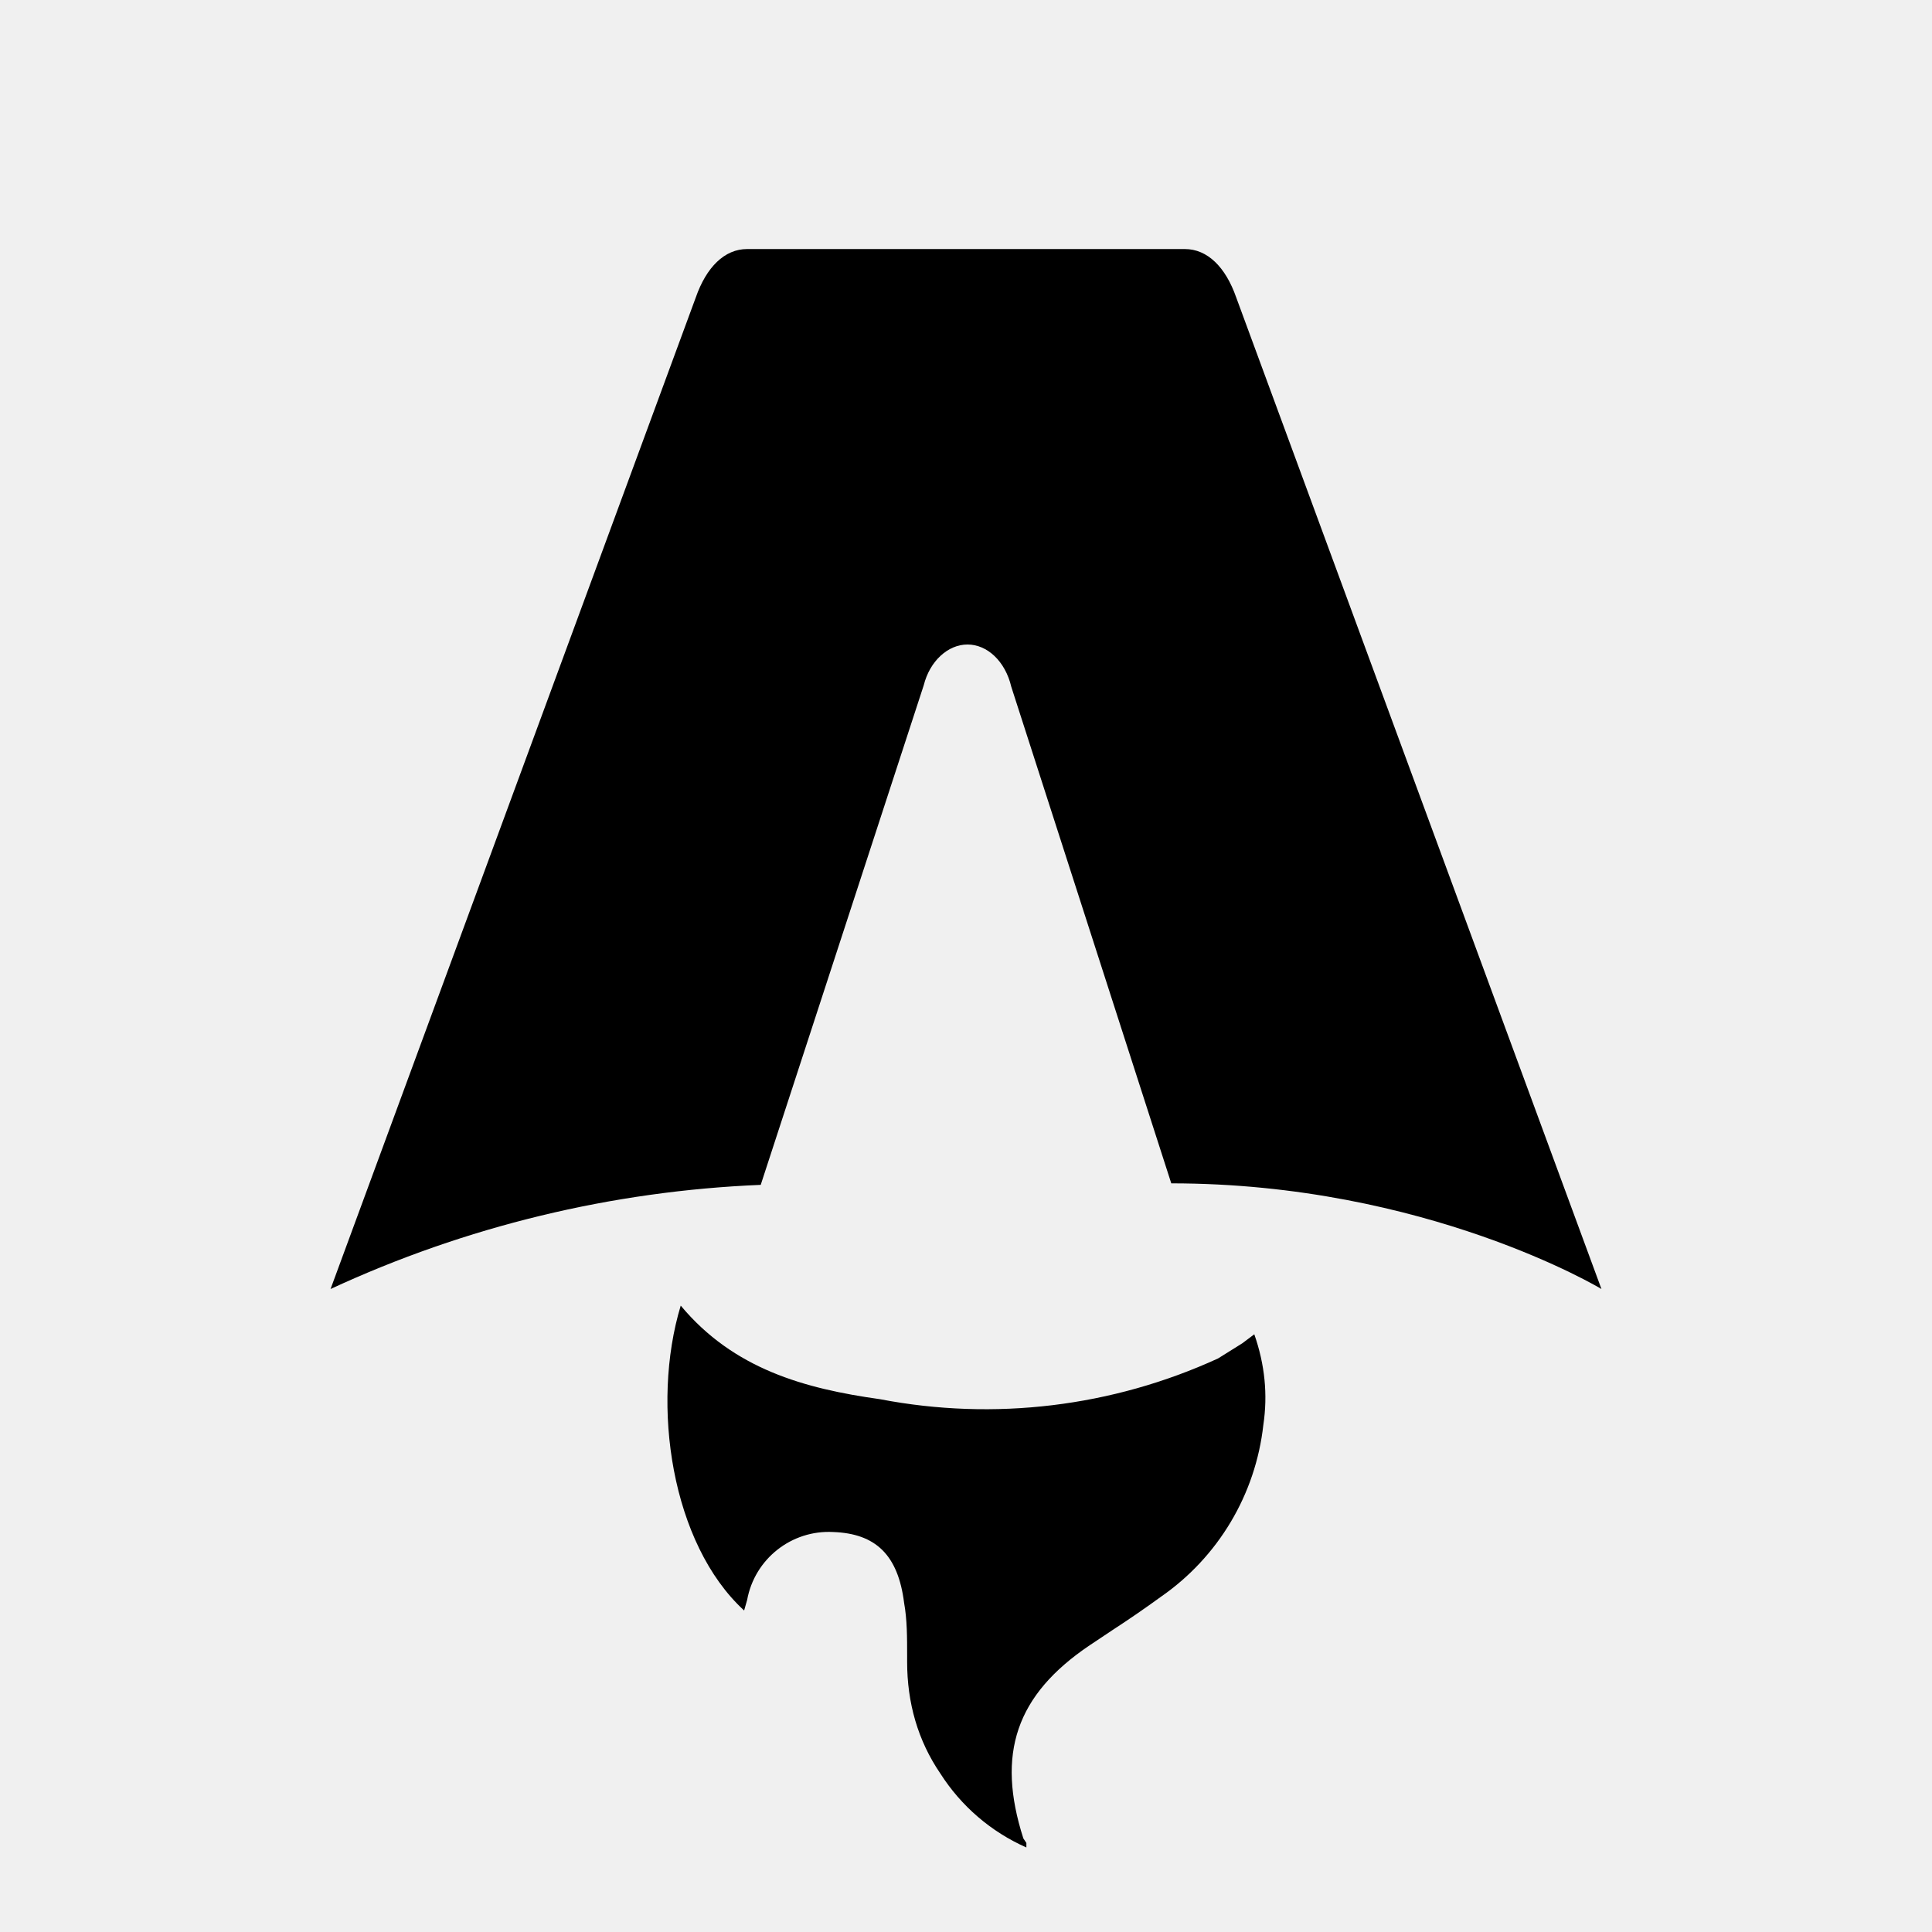
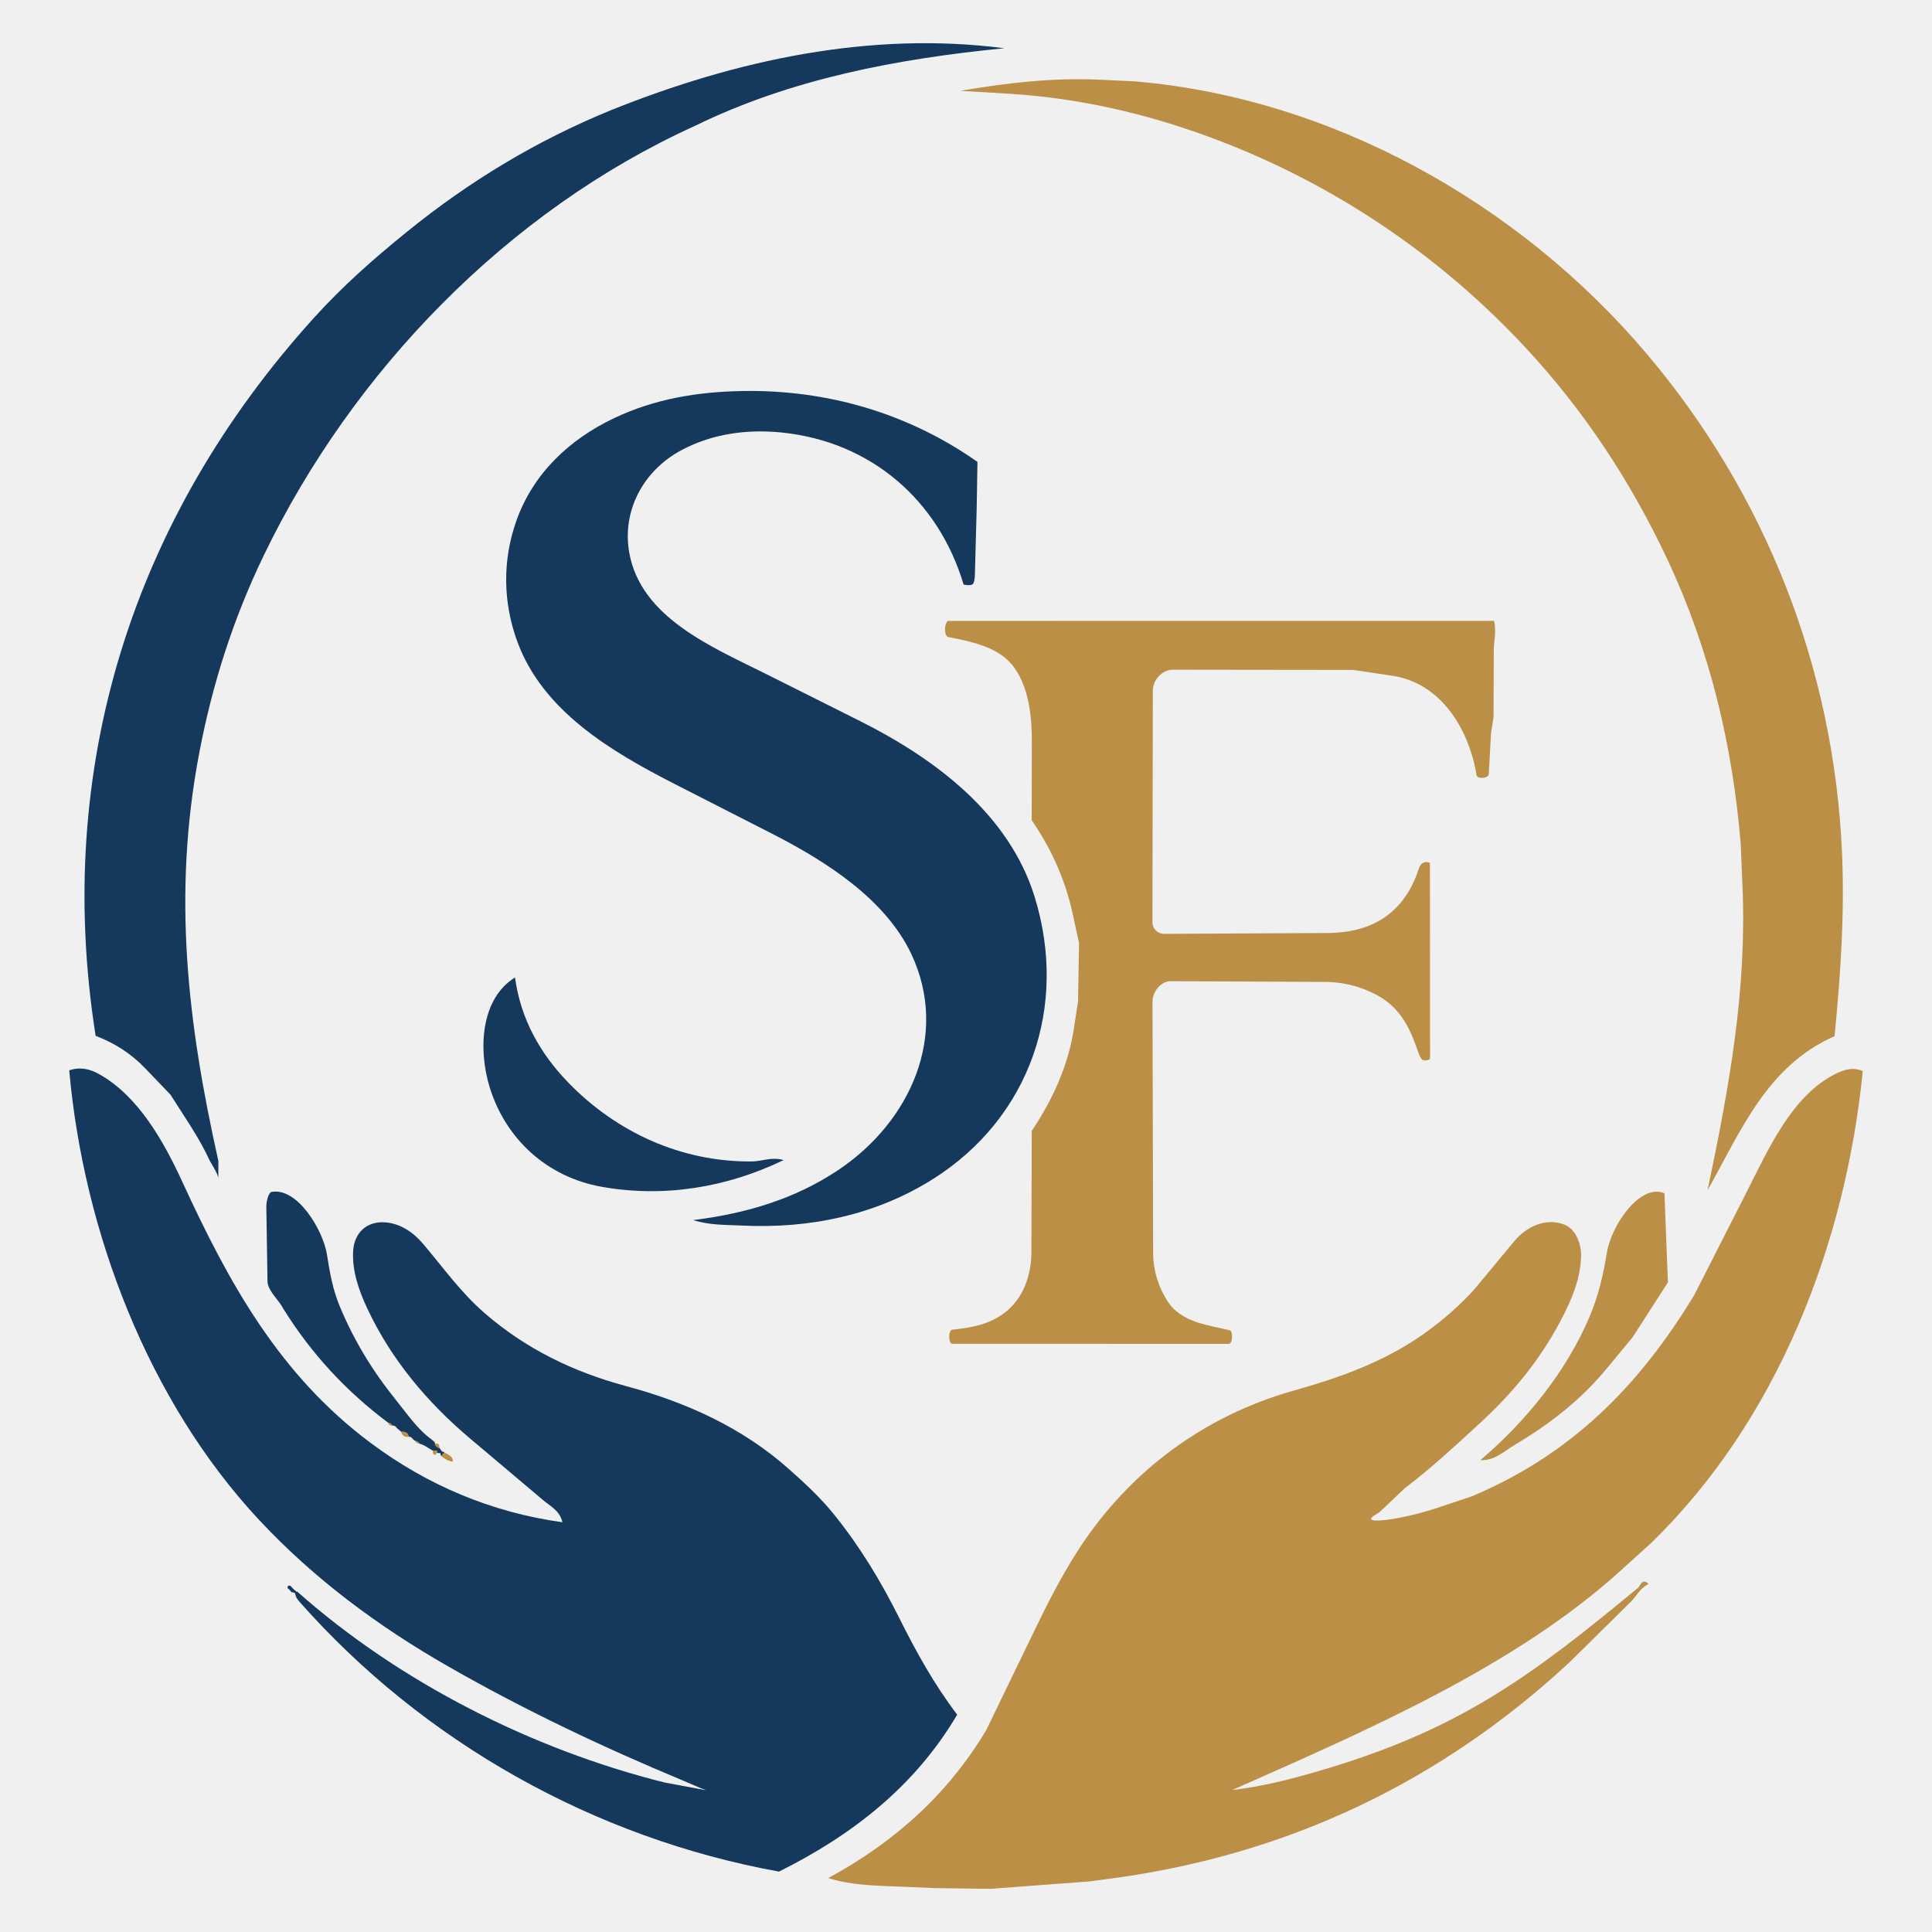
- <svg xmlns="http://www.w3.org/2000/svg" fill="none" viewBox="0 0 128 128">
-   <path d="M50.4 78.5a75.1 75.1 0 0 0-28.5 6.9l24.2-65.7c.7-2 1.9-3.2 3.4-3.2h29c1.5 0 2.7 1.2 3.4 3.2l24.2 65.7s-11.6-7-28.5-7L67 45.5c-.4-1.7-1.6-2.8-2.9-2.8-1.3 0-2.5 1.1-2.9 2.7L50.4 78.5Zm-1.1 28.2Zm-4.2-20.2c-2 6.6-.6 15.8 4.2 20.2a17.5 17.5 0 0 1 .2-.7 5.5 5.5 0 0 1 5.7-4.5c2.8.1 4.3 1.5 4.7 4.7.2 1.1.2 2.3.2 3.5v.4c0 2.7.7 5.2 2.2 7.4a13 13 0 0 0 5.7 4.9v-.3l-.2-.3c-1.8-5.6-.5-9.5 4.4-12.8l1.5-1a73 73 0 0 0 3.2-2.2 16 16 0 0 0 6.8-11.4c.3-2 .1-4-.6-6l-.8.6-1.6 1a37 37 0 0 1-22.4 2.7c-5-.7-9.7-2-13.2-6.2Z" />
-   <style>
-         path { fill: #000; }
-         @media (prefers-color-scheme: dark) {
-             path { fill: #FFF; }
-         }
+ <svg xmlns="http://www.w3.org/2000/svg" id="Layer_1" version="1.1" viewBox="0 0 1254 1254">
+   <defs>
+     <style>
+       .st0 {
+         fill: #bb8f45;
+       }
+ 
+       .st1 {
+         fill: #15395d;
+       }
    </style>
+   </defs>
+   <g>
+     <path class="st0" d="M859.59,637.33l-99.71-.47c-6.48-.03-11.85,6.91-11.83,13.39l.42,163.26c.03,11.15,3.47,21.72,9.03,30.61,9.23,14.77,27.56,15.91,40.8,19.38,2.09.55,1.84,8.75-.78,8.75l-179.36-.04c-2.74,0-2.69-8.9-.15-9.16,12.36-1.23,23.83-3.3,33.76-10.75,12.26-9.21,17.65-24.22,17.69-39.77l.22-78.52c13.51-20.18,23.63-42.1,27.34-66.38l2.71-17.72.64-37.75-4.02-18.6c-4.84-22.43-13.82-42.35-26.71-61.19l.09-52.22c.03-20.05-3.64-43.67-19.52-54.82-10.01-7.02-22.6-9.44-35-11.92-2.46-1.15-2.47-8.47.04-10.4l354.44-.04c1.76,6.76-.11,12.78-.13,19.11l-.15,43.45-1.64,10.28-1.44,26.47c-.17,3.15-7.51,3.56-7.95.85-4.93-30.24-23.4-59.81-54.44-64.47l-25.49-3.83-117.02-.14c-7.11,0-13.15,6.47-13.16,13.66l-.26,150.24c0,4.25,3.36,7.56,7.8,7.54l105.8-.54c30.08-.15,50.24-13.76,59.36-41.94,1.01-3.11,3.52-5.11,7.15-3.59l.08,126.6c0,1.82-3.58,1.87-4.81,1.28-4.12-1.96-5.75-27.85-27.48-40.79-10.57-6.29-23.04-9.79-36.33-9.85Z" />
+     <path class="st0" d="M1108.32,772.62c14.11-67.42,25.52-129.71,22.68-197.3l-1.15-27.39c-5.28-64.28-20.15-126.45-47.69-185.01-23.83-50.67-54.13-96.66-92.42-137.75-52.37-56.21-116.55-100.64-187.84-129.68-47.48-19.34-96.55-31.62-147.35-34.67l-31.18-1.87c29.89-5.15,60.08-8.66,90.96-7.2l22.28,1.06c127.68,10.86,249,78.94,331.5,175.98,77.84,91.56,122.38,205.05,127.5,325.15,1.7,39.88-.92,78.4-4.86,118.6-43.44,19.28-59.95,59.7-82.43,100.08Z" />
+   </g>
+   <g>
+     <path class="st1" d="M458.3,1161.99c-3.26-1.17-10.31-4.32-15.19-6.36-51.77-21.57-102.4-45.53-151.8-73.78-45.55-26.04-87.17-56.83-122.9-95.06-72.25-77.3-114.14-187.43-123.48-292.07,7.24-2.42,13.5-.8,19.22,2.36,25.37,14.05,41.96,43.4,54.2,70.02,30.22,65.71,62.95,125.22,122.2,169.44,36.61,27.32,78.19,45.06,124.49,51.51-1.72-7.6-7.68-10.28-12.4-14.26l-47.74-40.28c-27.67-23.34-50.97-51.14-66.41-84-5.69-12.13-9.91-24.48-9.3-37.19.58-12.25,8.97-19.97,21.21-18.9,9.63.84,17.83,6.39,24.21,13.92,13.05,15.4,24.46,31.52,39.85,44.89,26.74,23.23,57.66,38.25,91.84,47.42,39.2,10.52,75.42,26.93,105.62,53.76,10.76,9.56,20.37,18.37,29.35,29.49,16.91,20.94,30.33,43.15,42.41,67.29,11.06,22.09,22.35,42.64,37.59,62.74-27.22,46.23-67.89,78.11-115.66,101.86-119.62-21.64-230.69-83.97-311.08-174.98-1.81-2.04-2.62-3.33-2.94-5.36-.15-.36-.41-.66-.73-.72l-1.6-.31c-.1-.03-.2-.15-.3-.28l-1.04-1.25c-.16-.19-.32-.32-.42-.37-2.08-1.09-.02-3.62,1.47-1.72.07.12.34.37.6.64l.89.91c.19.2.34.44.58.56.4.2.78.51.97.88.17.33.46.48.78.16,66.45,58.96,152.58,102.53,238.56,124.01" />
+     <g>
+       <path class="st0" d="M640.15,1122.92l30.39-62.75c9.49-19.6,18.59-37.8,30.53-55.95,32.77-49.79,80.84-85.29,138.44-101.57,38.36-10.84,70.74-23.23,101.15-49.87,6.93-6.07,13.02-11.96,18.93-19.09l23.23-28.01c7.84-9.45,20.26-15.44,32.39-10.9,7.57,2.83,11.28,12.63,11.02,20.83-.48,15.53-6.74,29.35-13.98,42.92-13.18,24.71-30.54,45.71-51.09,64.64-16.29,15-31.71,29.37-49.35,42.78l-16.53,15.65-3.11,1.95c-10.44,6.55,17.62,2.88,40.77-4.85l22.2-7.41c64.56-27.13,108.66-71.45,144.6-130.83l33.57-65.98c13.88-27.28,29.62-63.69,58.51-77.68,5.36-2.6,10.83-4.37,17.25-1.57-11.31,112.88-55.46,226.53-137.2,306.12l-20.28,18.37c-69.2,62.69-166.56,104.32-251.81,142.14,19.75-2.39,36.65-6.67,54.66-11.9,84.01-24.39,130.17-54.8,196.48-109.27l12.34-10.14c1.38-1.13,2.47-6.58,6.79-2.46-5.88,3-7.79,7.88-11.45,11.5l-39.87,39.35c-84.03,77.92-183.33,125.07-297.37,140.33l-14.29,1.91-64,4.79-35.52-.44-22.46-.94c-15.74-.66-31.68-.72-47.52-5.58,43.37-23.51,77.9-54.73,102.56-96.08Z" />
+       <path class="st0" d="M1082.59,832.34l-22.93,35.63-16.83,20.36c-17.06,20.64-37.1,36.01-59.48,49.36-7.07,4.22-13.15,10.47-22.54,10.07,30.29-25.7,56.34-58.45,71.04-93.41,5.92-14.06,8.81-27.26,11.22-41.78,2.78-16.73,21.09-44.68,37.26-38.07" />
+     </g>
+     <path class="st1" d="M280.27,934.43l1.94,1.76.08.87c.13,1.44,1.67,2.46,3.13,2.97l1.44,2.11c.34-.02.68.03.95.2l.64.4-2.02,2.41c-.25-.18-.36-.66-.42-1.11l-.12-.8-2.65-.22c1.11-.71.41-1.45-.21-1.49l-2.36-.09c-2.09-1.12-5.64-3.89-8.24-4.31-.76-1.11-1.87-1.77-3.16-1.97-.24-.42-.95-.72-1.31-1.04-.34-.71-.97-1.29-1.72-1.51-.29-.09-.72-.11-1.02-.05-.09-2.44-2.47-3.56-4.74-3.17l-2.93-2.49c-.33-.73-.99-1.3-1.76-1.52-.3-.08-.69-.08-.97-.02-.69-1.09-1.83-1.74-3-2.01-26.92-20.1-49.7-44.63-67.82-73.71-2.85-5.7-9.36-10.83-10.36-17.22l-.77-49.12c-.04-2.83,1-8.21,3.04-9.57,16.76-3.63,33.78,24.48,36.32,40.63,1.85,11.75,3.72,22.54,8.32,33.6,9.16,22.02,21.25,41.89,36.24,60.47,7.62,9.44,14.11,19.27,23.51,25.99Z" />
+     <path class="st0" d="M286.43,945.16l2.02-2.41c2.22,1.4,5.38,2.08,5.54,5.88-3.34-.19-5.5-1.96-7.56-3.47Z" />
+     <path class="st0" d="M265.2,932.57c-2.31.42-4.37-.81-4.74-3.17,2.27-.39,4.65.73,4.74,3.17Z" />
+     <path class="st0" d="M283.23,943.03c0,.37-.22,1.19-.65,1.22-.71.05-1.09-.39-1.34-.71s-.23-1.91-.58-2.1l2.36.09c.62.03,1.32.78.21,1.49Z" />
+     <path class="st0" d="M285.42,940.03c-1.46-.51-3-1.53-3.13-2.97.92-.28,2.46,0,2.67.94l.46,2.03Z" />
+     <path class="st0" d="M272.42,937.14c-1.48-.23-2.44-.7-3.16-1.97,1.29.2,2.4.85,3.16,1.97Z" />
+     <path class="st0" d="M254.8,925.37c-1.67.33-2.57-.9-3-2.01,1.18.28,2.32.92,3,2.01Z" />
+     <path class="st0" d="M282.21,936.19l-1.94-1.76c.56.4,1.83.61,1.94,1.76Z" />
+     <path class="st0" d="M267.95,934.13l-1.72-1.51c.75.23,1.39.8,1.72,1.51Z" />
+     <path class="st0" d="M257.53,926.91l-1.76-1.52c.77.22,1.43.79,1.76,1.52Z" />
+   </g>
+   <g>
+     <path class="st1" d="M141.7,764.52c-.75-3.28-2.71-6.01-4.28-8.99-.35-.66-.88-1.25-1.19-1.96-6.79-14.98-16.4-28.51-25.64-43.12l-16.46-17.15c-9.06-9.44-19.52-16.16-32.06-20.98-27.45-173.91,24.08-335.99,141.48-465.79,19.01-21.01,39-38.6,60.96-56.38,40.28-32.62,83.94-58.98,132.07-78.64,81.33-32.7,168.57-51.44,255.24-40.2-69.64,6.84-138.48,19.91-200.75,50.39-121.54,55.17-222.06,159.06-279.77,278.6-19.93,41.28-33.43,83.57-41.96,128.35-17.54,92.04-7.58,175.63,12.41,264.92" />
+     <path class="st1" d="M143.53,759.73" />
+     <path class="st1" d="M142.1,756.59" />
+     <g>
+       <path class="st1" d="M671.52,582.01c22.03,71.12-2.99,143.48-65.86,183.21-37.17,23.49-80.19,32.39-123.99,30.25-10.87-.53-21-.14-31.74-3.55,34.34-4.26,65.89-13.62,94.08-32.44,46.9-31.31,72.25-87.75,47.5-140.24-16.81-35.65-55.44-60.27-90.48-78.15l-62.98-32.15c-41.84-21.36-85.59-47.49-102.15-92.17-9.52-25.67-9.9-53.2-.62-79.1,10.93-30.5,34.39-52.56,63.43-66.32,26.17-12.4,53.68-17.01,82.97-17.55,54.74-1.01,107.68,14.26,152.76,46l-.5,29.96-1.19,44c-.04,1.59-.43,4.15-1.18,5.19-.8,1.11-3.64,1.03-6.12.49-16.28-54.63-59.96-92.68-117.78-98.68-22.83-2.37-45.55.76-65.63,11.57-24.26,13.05-38.33,38.83-33.68,66,7.32,42.69,54.2,61.76,89.5,79.45l60.45,30.29c48.31,24.21,96.53,60.11,113.22,113.96Z" />
+       <path class="st1" d="M508.63,752.98c-37.04,17.9-77.92,24.52-118.22,17.31-35.32-6.32-62.28-30.95-72.65-64.81-7.41-24.19-5.87-57.22,16.52-71.04,3.66,26.88,16.17,49.23,34.62,68.27,31.23,32.21,73.17,51.39,118.41,51.16,7.21.08,13.3-3.24,21.31-.89Z" />
+     </g>
+   </g>
</svg>
